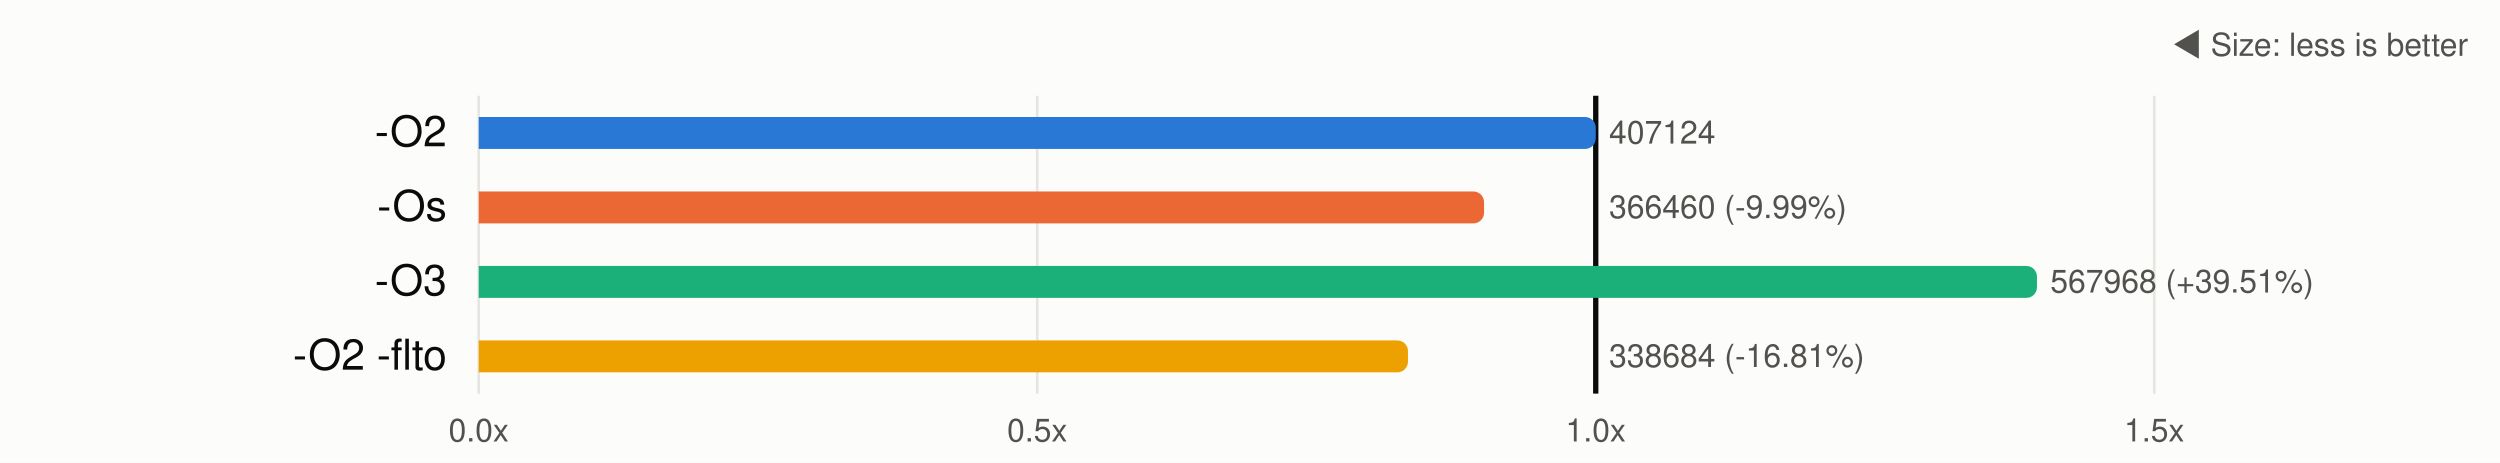
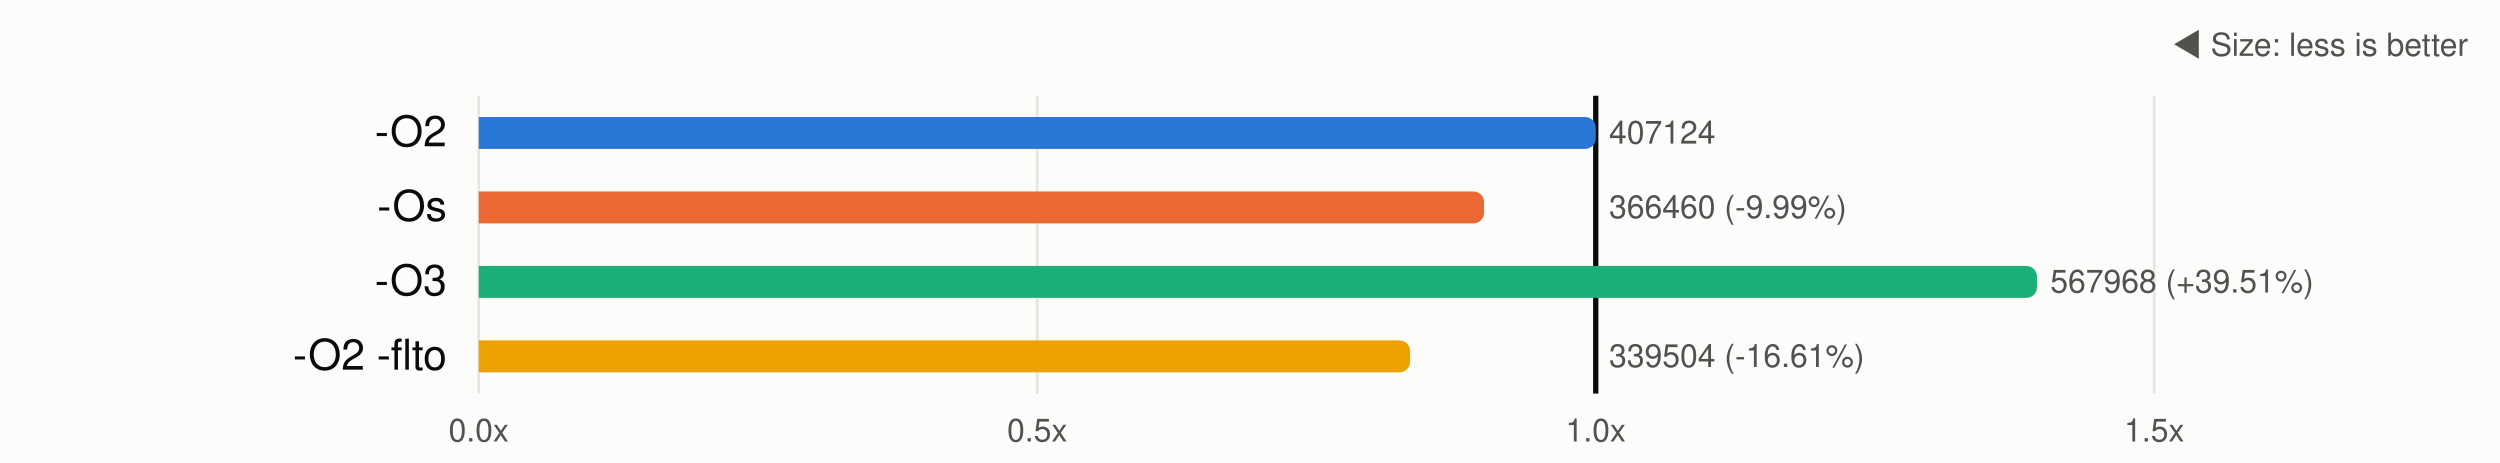
<svg xmlns="http://www.w3.org/2000/svg" width="940" height="174" viewBox="0 0 940 174" role="img" aria-label="Code size of each optimization level relative to -O2">
  <style>.t{font-family:system-ui,-apple-system,'Segoe UI',Helvetica,Arial,sans-serif;font-size:12px;fill:#0b0b0b}.t.muted{fill:#52514e}.t.big{font-size:16px}.t.name{font-weight:600}.t.axis{fill:#52514e;font-size:12px}.grid{stroke:#e6e5e1;stroke-width:1}.ref{stroke:#0b0b0b;stroke-width:2}.bg{fill:#fcfcfb}.ring{stroke:#fcfcfb;stroke-width:2}.dot{fill:#0b0b0b}.s0{fill:#2a78d6}.k0{stroke:#2a78d6}.s1{fill:#eb6834}.k1{stroke:#eb6834}.s2{fill:#1baf7a}.k2{stroke:#1baf7a}.s3{fill:#eda100}.k3{stroke:#eda100}@media(prefers-color-scheme:dark){.t{fill:#ffffff}.t.muted{fill:#c3c2b7}.t.axis{fill:#c3c2b7}.grid{stroke:#333331}.ref{stroke:#ffffff}.bg{fill:#1a1a19}.ring{stroke:#1a1a19}.dot{fill:#ffffff}.s0{fill:#3987e5}.k0{stroke:#3987e5}.s1{fill:#d95926}.k1{stroke:#d95926}.s2{fill:#199e70}.k2{stroke:#199e70}.s3{fill:#c98500}.k3{stroke:#c98500}}</style>
  <rect class="bg" width="940" height="174" />
  <text class="t muted" x="928" y="21" text-anchor="end">◀ Size: less is better</text>
  <line class="grid" x1="180.0" y1="36" x2="180.0" y2="148" />
  <text class="t axis" x="180.0" y="166" text-anchor="middle">0.0x</text>
  <line class="grid" x1="390.0" y1="36" x2="390.0" y2="148" />
  <text class="t axis" x="390.0" y="166" text-anchor="middle">0.5x</text>
  <line class="ref" x1="600.0" y1="36" x2="600.0" y2="148" />
  <text class="t axis" x="600.0" y="166" text-anchor="middle">1.0x</text>
  <line class="grid" x1="810.0" y1="36" x2="810.0" y2="148" />
  <text class="t axis" x="810.0" y="166" text-anchor="middle">1.5x</text>
  <text class="t big" x="168" y="55.0" text-anchor="end">-O2</text>
  <path class="s0" d="M180,44.0 h416.0 a4,4 0 0 1 4,4 v4 a4,4 0 0 1 -4,4 h-416.0 z" />
  <text class="t muted" x="605.0" y="54.0">407124</text>
  <text class="t big" x="168" y="83.0" text-anchor="end">-Os</text>
  <path class="s1" d="M180,72.0 h374.0 a4,4 0 0 1 4,4 v4 a4,4 0 0 1 -4,4 h-374.0 z" />
  <text class="t muted" x="605.0" y="82.0">366460 (-9.99%)</text>
  <text class="t big" x="168" y="111.0" text-anchor="end">-O3</text>
  <path class="s2" d="M180,100.0 h581.9 a4,4 0 0 1 4,4 v4 a4,4 0 0 1 -4,4 h-581.9 z" />
  <text class="t muted" x="770.9" y="110.0">567968 (+39.51%)</text>
  <text class="t big" x="168" y="139.0" text-anchor="end">-O2 -flto</text>
-   <path class="s3" d="M180,128.0 h345.4 a4,4 0 0 1 4,4 v4 a4,4 0 0 1 -4,4 h-345.4 z" />
-   <text class="t muted" x="605.0" y="138.0">338684 (-16.81%)</text>
+   <path class="s3" d="M180,128.0 h346.2 a4,4 0 0 1 4,4 v4 a4,4 0 0 1 -4,4 h-346.2 z" />
+   <text class="t muted" x="605.0" y="138.0">339504 (-16.61%)</text>
</svg>
